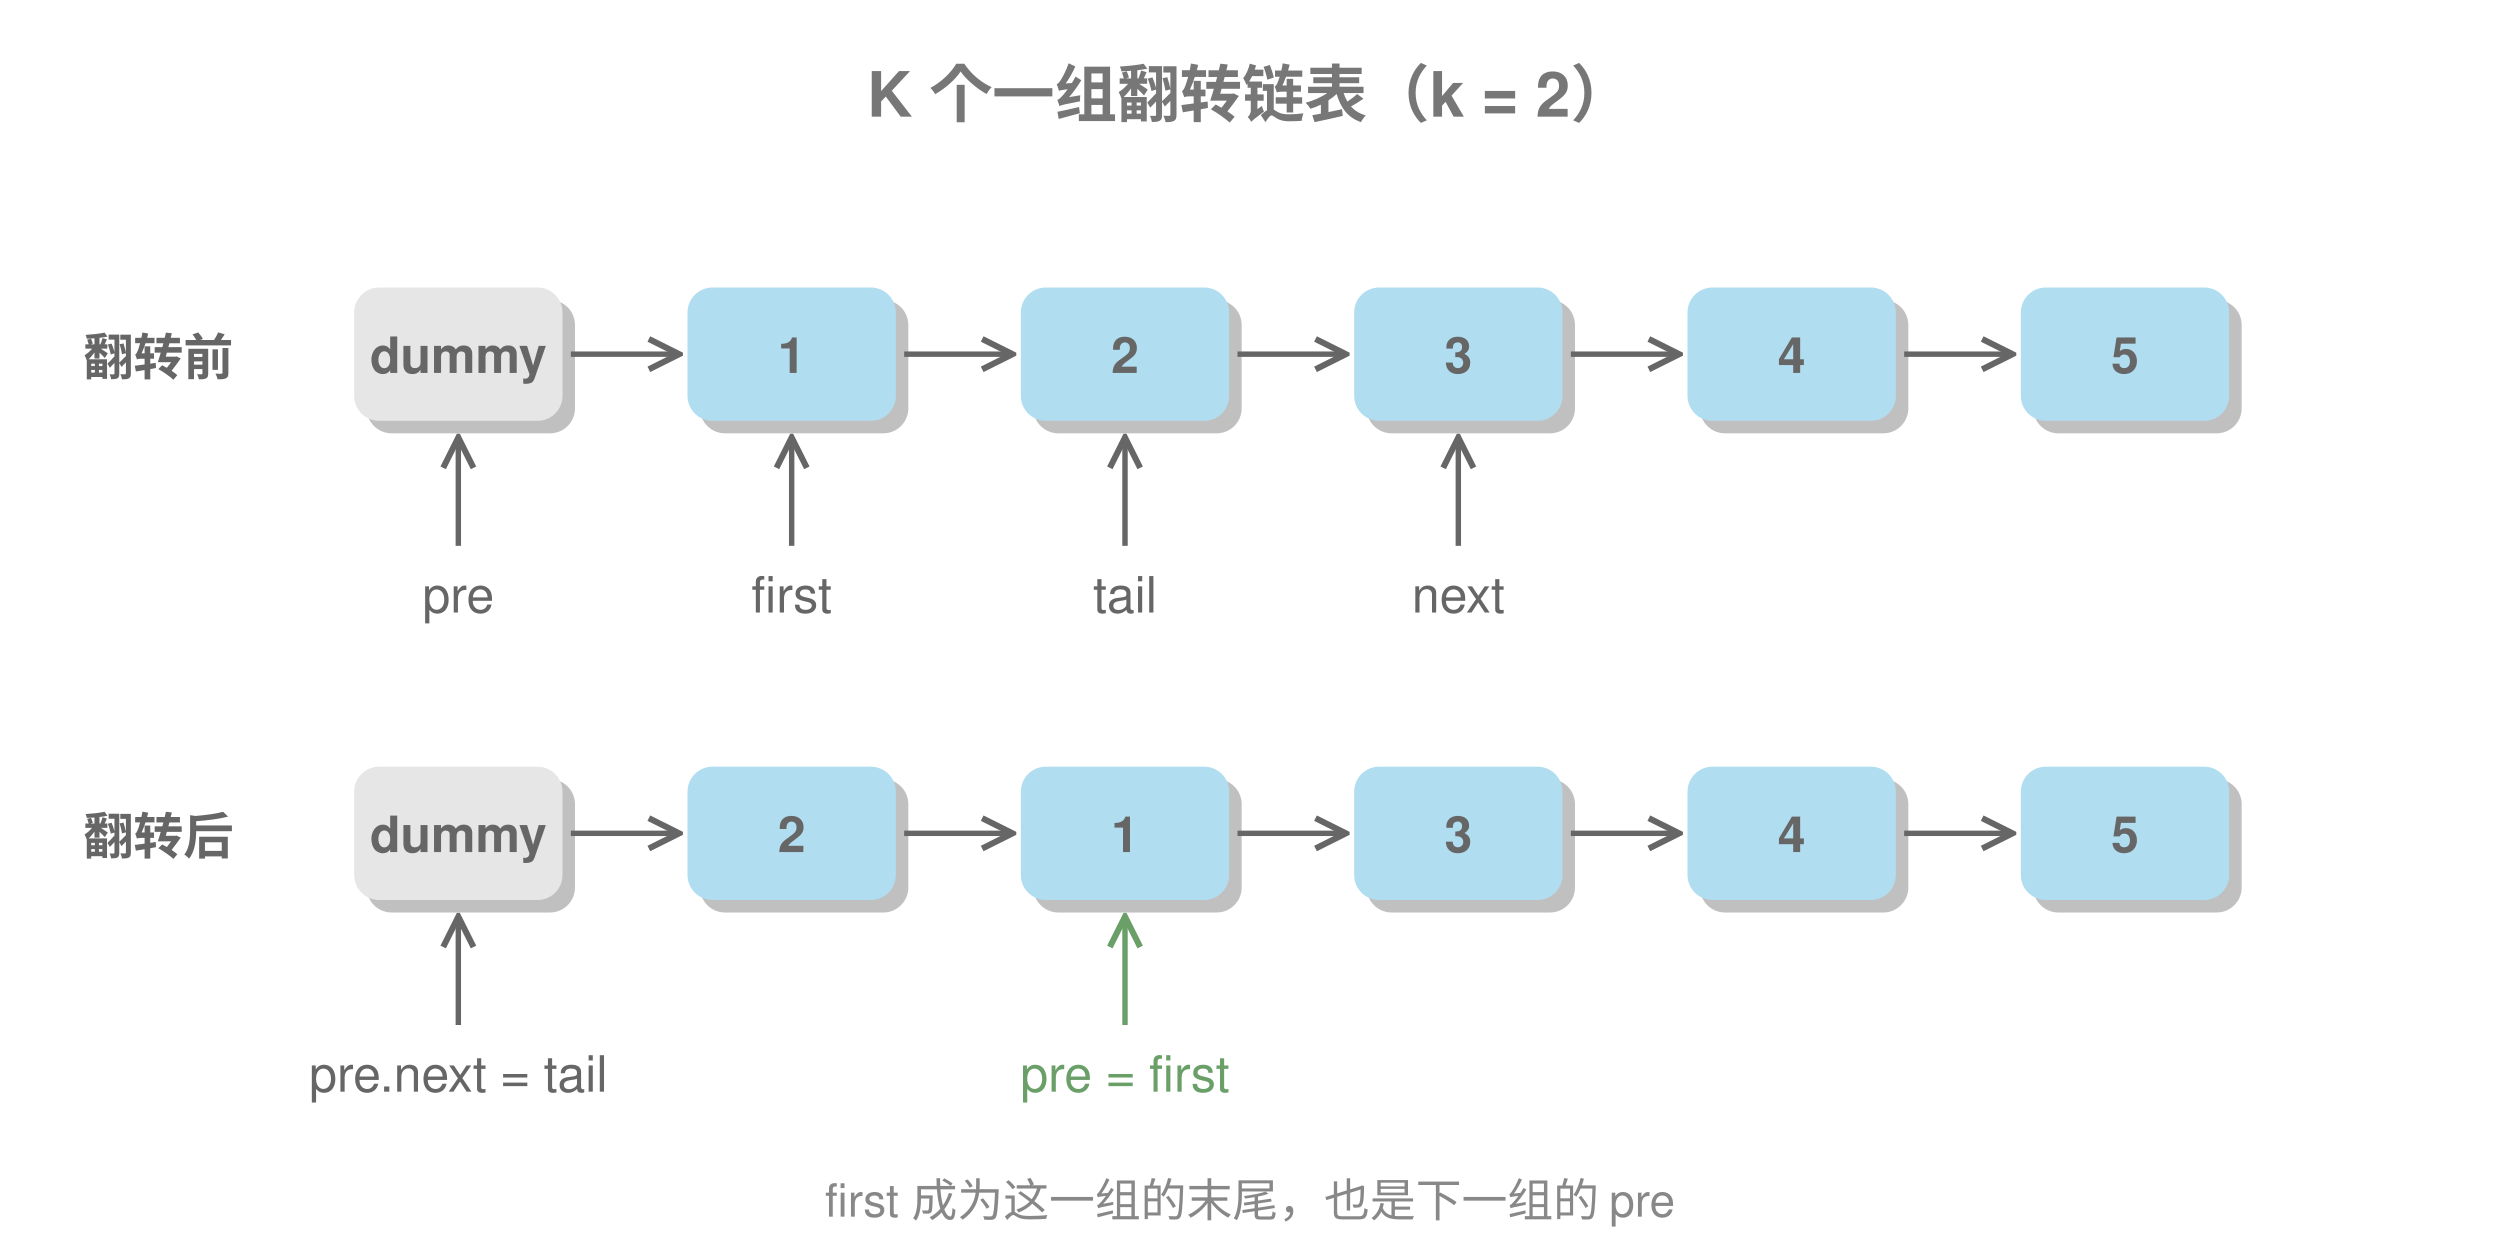
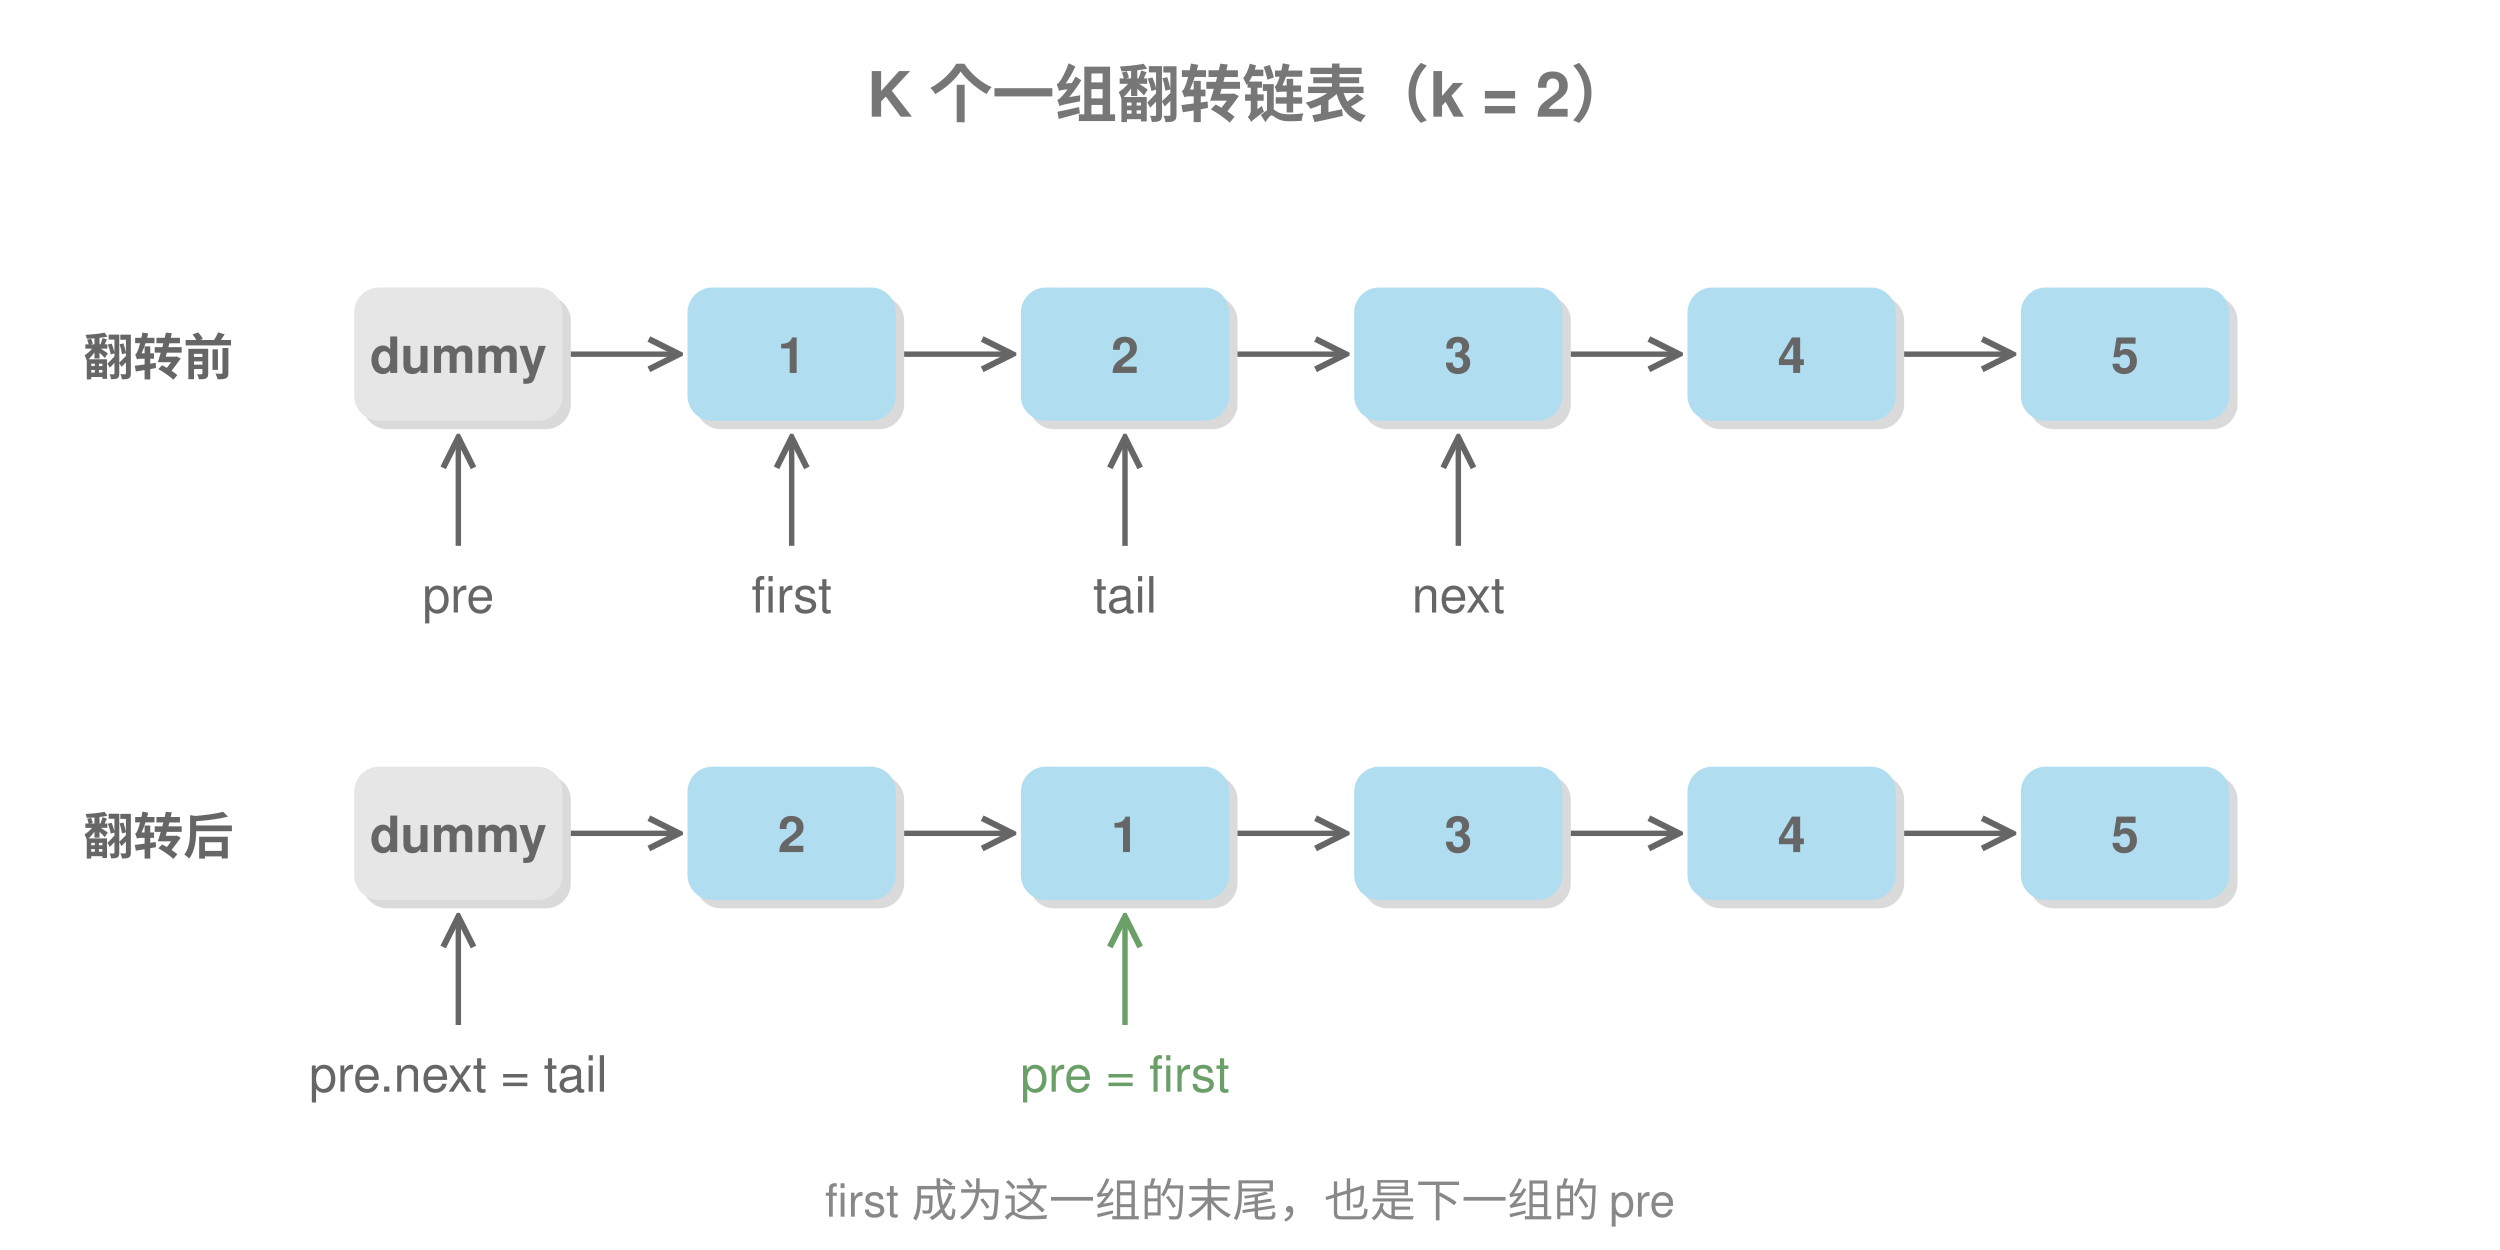
<svg xmlns="http://www.w3.org/2000/svg" width="600" height="300" viewBox="0 0 600 300">
  <style>
    text { font-family: "PingFang SC", "Microsoft YaHei", Helvetica, Arial, sans-serif; fill: #666; font-size: 12px; }
    .title { font-weight: bold; font-size: 15px; fill: #777; text-anchor: middle; }
    .b { font-weight: bold; }
    .c { text-anchor: middle; }
    .e { text-anchor: end; }
    .note { fill: #C0605A; }
    .ok { fill: #6A9F68; }
    .sub { font-size: 11px; fill: #888; }
    .mono { font-family: Menlo, Consolas, monospace; }
    .arrow { stroke: #666; stroke-width: 1.3; fill: none; marker-end: url(#a); }
    .red { stroke: #C0605A; marker-end: url(#r); }
    .green { stroke: #6A9F68; marker-end: url(#g); }
    .dash { stroke-dasharray: 5 4; }
    .line { stroke: #666; stroke-width: 1.3; fill: none; }
    .frame { fill: none; stroke: #999; stroke-width: 1; stroke-dasharray: 4 3; }
-     .shadow { fill: #C0C0C0; }
+     .shadow { fill: #DADADA; }
  </style>
  <defs>
    <marker id="a" viewBox="0 0 10 10" refX="9" refY="5" markerWidth="7" markerHeight="7" orient="auto-start-reverse">
      <path d="M1,1 L9,5 L1,9" fill="none" stroke="#666" stroke-width="1.6" />
    </marker>
    <marker id="r" viewBox="0 0 10 10" refX="9" refY="5" markerWidth="7" markerHeight="7" orient="auto-start-reverse">
      <path d="M1,1 L9,5 L1,9" fill="none" stroke="#C0605A" stroke-width="1.6" />
    </marker>
    <marker id="g" viewBox="0 0 10 10" refX="9" refY="5" markerWidth="7" markerHeight="7" orient="auto-start-reverse">
      <path d="M1,1 L9,5 L1,9" fill="none" stroke="#6A9F68" stroke-width="1.6" />
    </marker>
  </defs>
  <rect width="100%" height="100%" fill="#FFFFFF" />
  <text x="300" y="28" class="title">K 个一组翻转链表（k = 2）</text>
  <text x="20" y="90" class="b">翻转前</text>
-   <rect x="88" y="72" width="50" height="32" rx="6" class="shadow" />
+   <rect x="87" y="71" width="50" height="32" rx="6" class="shadow" />
  <rect x="85" y="69" width="50" height="32" rx="6" fill="#E6E6E6" />
  <text x="110" y="89.5" class="c b">dummy</text>
  <line x1="137" y1="85" x2="163" y2="85" class="arrow " />
-   <rect x="168" y="72" width="50" height="32" rx="6" class="shadow" />
+   <rect x="167" y="71" width="50" height="32" rx="6" class="shadow" />
  <rect x="165" y="69" width="50" height="32" rx="6" fill="#B1DDF0" />
  <text x="190" y="89.5" class="c b">1</text>
  <line x1="217" y1="85" x2="243" y2="85" class="arrow " />
-   <rect x="248" y="72" width="50" height="32" rx="6" class="shadow" />
+   <rect x="247" y="71" width="50" height="32" rx="6" class="shadow" />
  <rect x="245" y="69" width="50" height="32" rx="6" fill="#B1DDF0" />
  <text x="270" y="89.5" class="c b">2</text>
  <line x1="297" y1="85" x2="323" y2="85" class="arrow " />
-   <rect x="328" y="72" width="50" height="32" rx="6" class="shadow" />
+   <rect x="327" y="71" width="50" height="32" rx="6" class="shadow" />
  <rect x="325" y="69" width="50" height="32" rx="6" fill="#B1DDF0" />
  <text x="350" y="89.5" class="c b">3</text>
  <line x1="377" y1="85" x2="403" y2="85" class="arrow " />
-   <rect x="408" y="72" width="50" height="32" rx="6" class="shadow" />
+   <rect x="407" y="71" width="50" height="32" rx="6" class="shadow" />
  <rect x="405" y="69" width="50" height="32" rx="6" fill="#B1DDF0" />
  <text x="430" y="89.5" class="c b">4</text>
  <line x1="457" y1="85" x2="483" y2="85" class="arrow " />
-   <rect x="488" y="72" width="50" height="32" rx="6" class="shadow" />
+   <rect x="487" y="71" width="50" height="32" rx="6" class="shadow" />
  <rect x="485" y="69" width="50" height="32" rx="6" fill="#B1DDF0" />
  <text x="510" y="89.5" class="c b">5</text>
  <line x1="110" y1="131" x2="110" y2="105" class="arrow " />
  <text x="110" y="147" class="c ">pre</text>
  <line x1="190" y1="131" x2="190" y2="105" class="arrow " />
  <text x="190" y="147" class="c ">first</text>
  <line x1="270" y1="131" x2="270" y2="105" class="arrow " />
  <text x="270" y="147" class="c ">tail</text>
  <line x1="350" y1="131" x2="350" y2="105" class="arrow " />
  <text x="350" y="147" class="c ">next</text>
  <text x="20" y="205" class="b">翻转后</text>
-   <rect x="88" y="187" width="50" height="32" rx="6" class="shadow" />
+   <rect x="87" y="186" width="50" height="32" rx="6" class="shadow" />
  <rect x="85" y="184" width="50" height="32" rx="6" fill="#E6E6E6" />
  <text x="110" y="204.5" class="c b">dummy</text>
  <line x1="137" y1="200" x2="163" y2="200" class="arrow " />
-   <rect x="168" y="187" width="50" height="32" rx="6" class="shadow" />
+   <rect x="167" y="186" width="50" height="32" rx="6" class="shadow" />
  <rect x="165" y="184" width="50" height="32" rx="6" fill="#B1DDF0" />
  <text x="190" y="204.5" class="c b">2</text>
  <line x1="217" y1="200" x2="243" y2="200" class="arrow " />
-   <rect x="248" y="187" width="50" height="32" rx="6" class="shadow" />
+   <rect x="247" y="186" width="50" height="32" rx="6" class="shadow" />
  <rect x="245" y="184" width="50" height="32" rx="6" fill="#B1DDF0" />
  <text x="270" y="204.5" class="c b">1</text>
  <line x1="297" y1="200" x2="323" y2="200" class="arrow " />
-   <rect x="328" y="187" width="50" height="32" rx="6" class="shadow" />
+   <rect x="327" y="186" width="50" height="32" rx="6" class="shadow" />
  <rect x="325" y="184" width="50" height="32" rx="6" fill="#B1DDF0" />
  <text x="350" y="204.5" class="c b">3</text>
  <line x1="377" y1="200" x2="403" y2="200" class="arrow " />
-   <rect x="408" y="187" width="50" height="32" rx="6" class="shadow" />
+   <rect x="407" y="186" width="50" height="32" rx="6" class="shadow" />
  <rect x="405" y="184" width="50" height="32" rx="6" fill="#B1DDF0" />
  <text x="430" y="204.5" class="c b">4</text>
  <line x1="457" y1="200" x2="483" y2="200" class="arrow " />
-   <rect x="488" y="187" width="50" height="32" rx="6" class="shadow" />
+   <rect x="487" y="186" width="50" height="32" rx="6" class="shadow" />
  <rect x="485" y="184" width="50" height="32" rx="6" fill="#B1DDF0" />
  <text x="510" y="204.5" class="c b">5</text>
  <line x1="110" y1="246" x2="110" y2="220" class="arrow " />
  <text x="110" y="262" class="c ">pre.next = tail</text>
  <line x1="270" y1="246" x2="270" y2="220" class="arrow green" />
  <text x="270" y="262" class="c ok">pre = first</text>
  <text x="300" y="292" class="c sub">first 成为这一组的末尾，也是下一组的 pre</text>
</svg>
